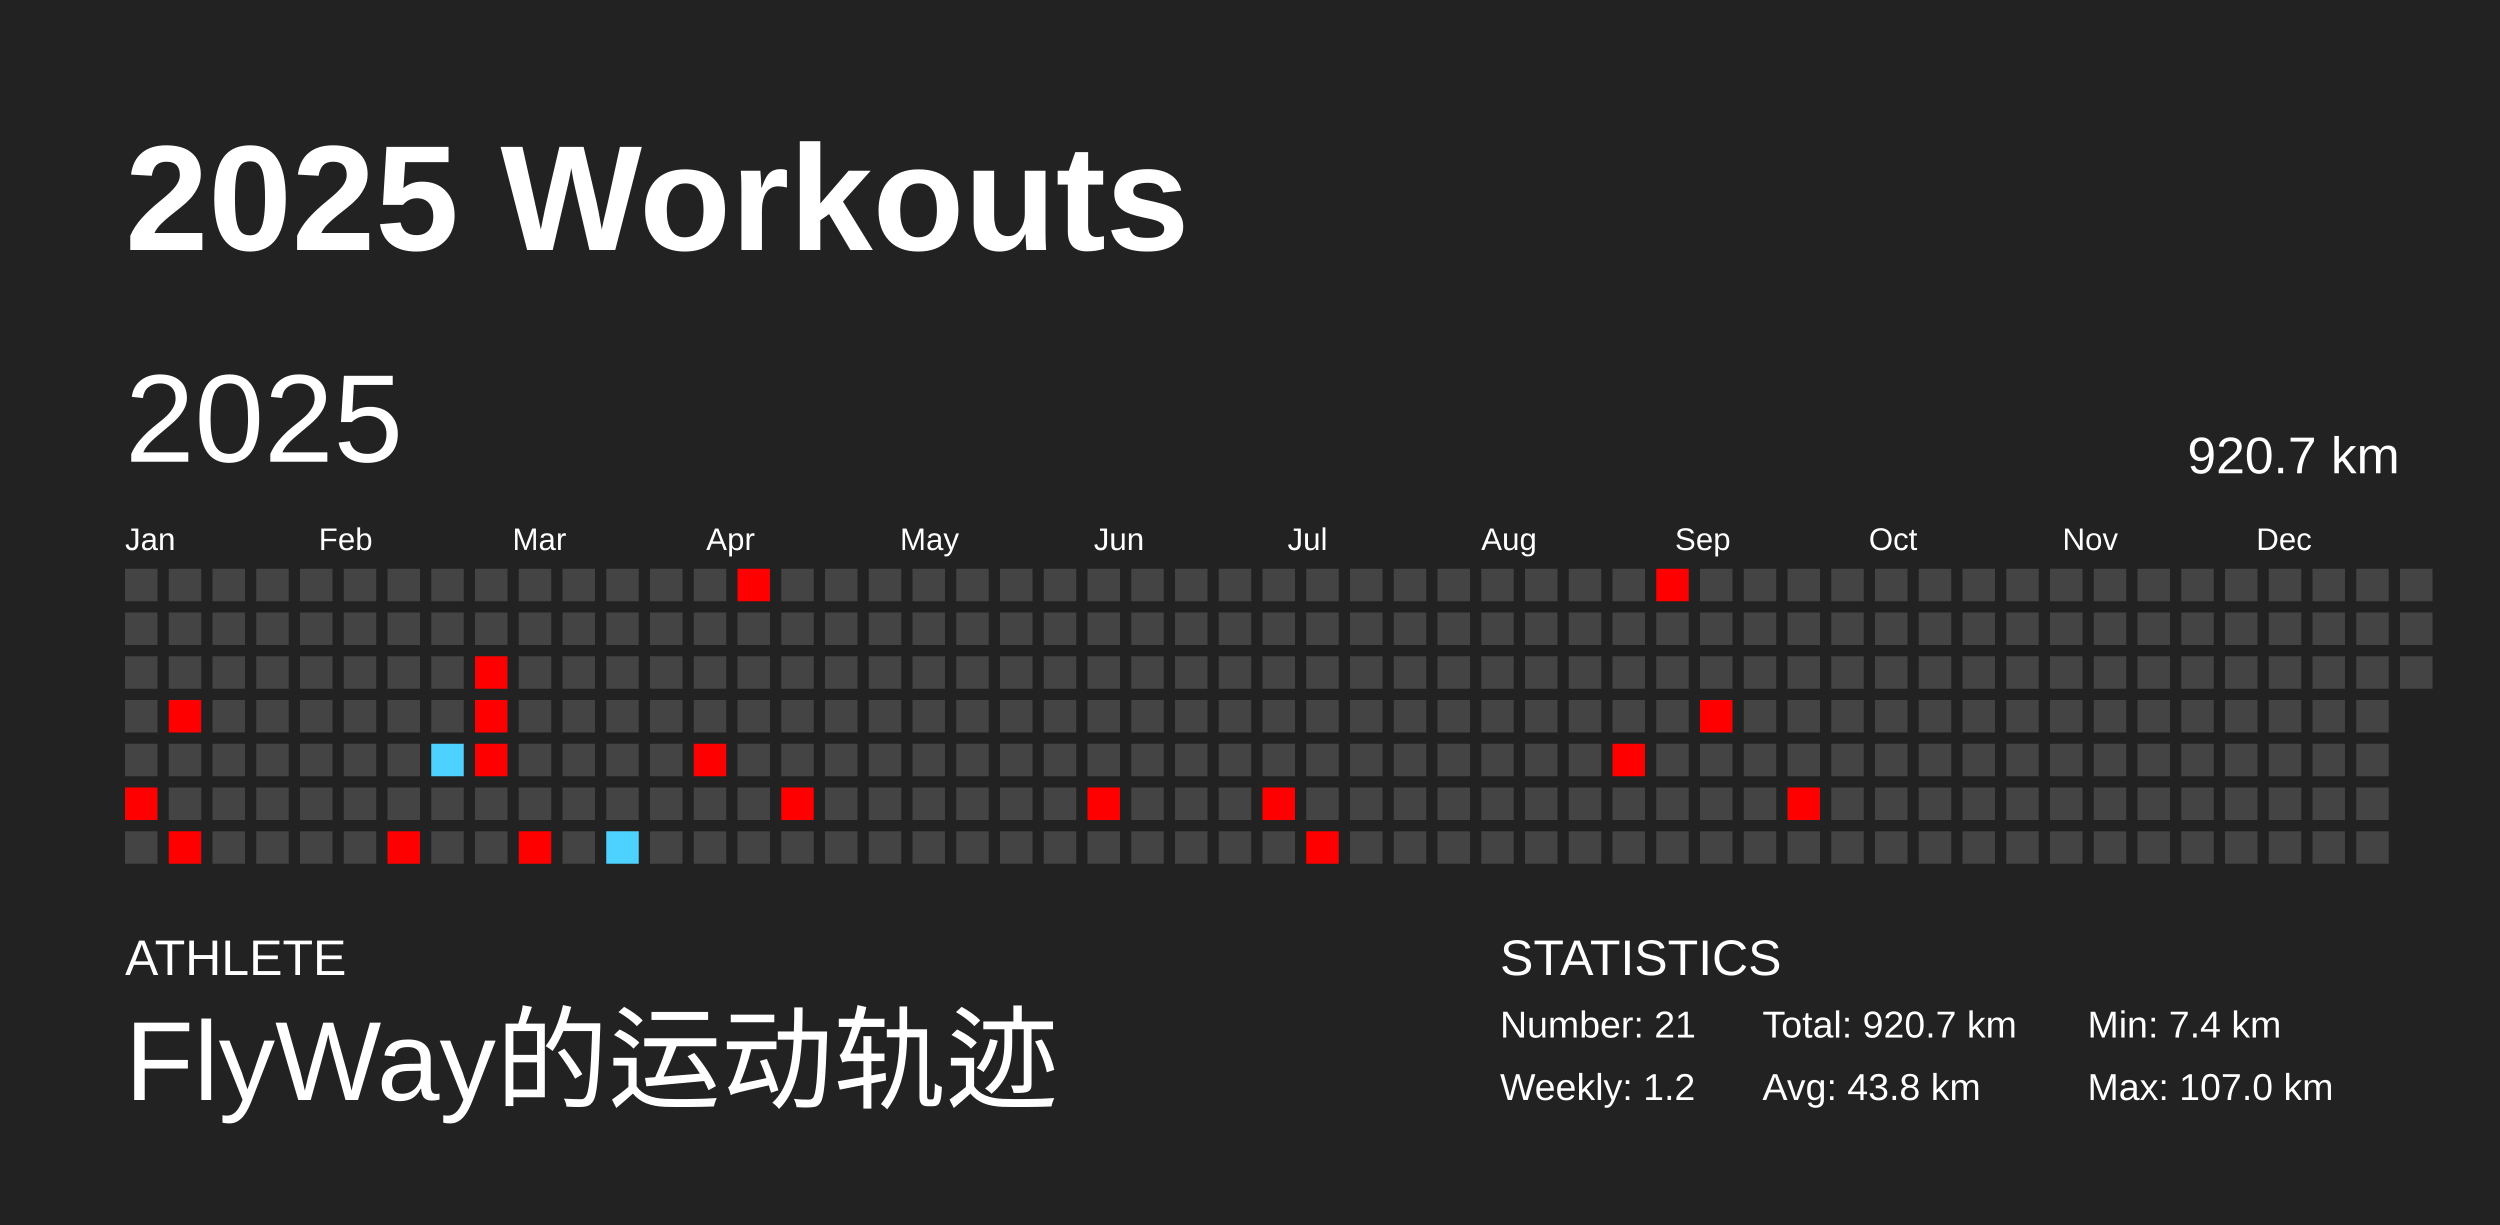
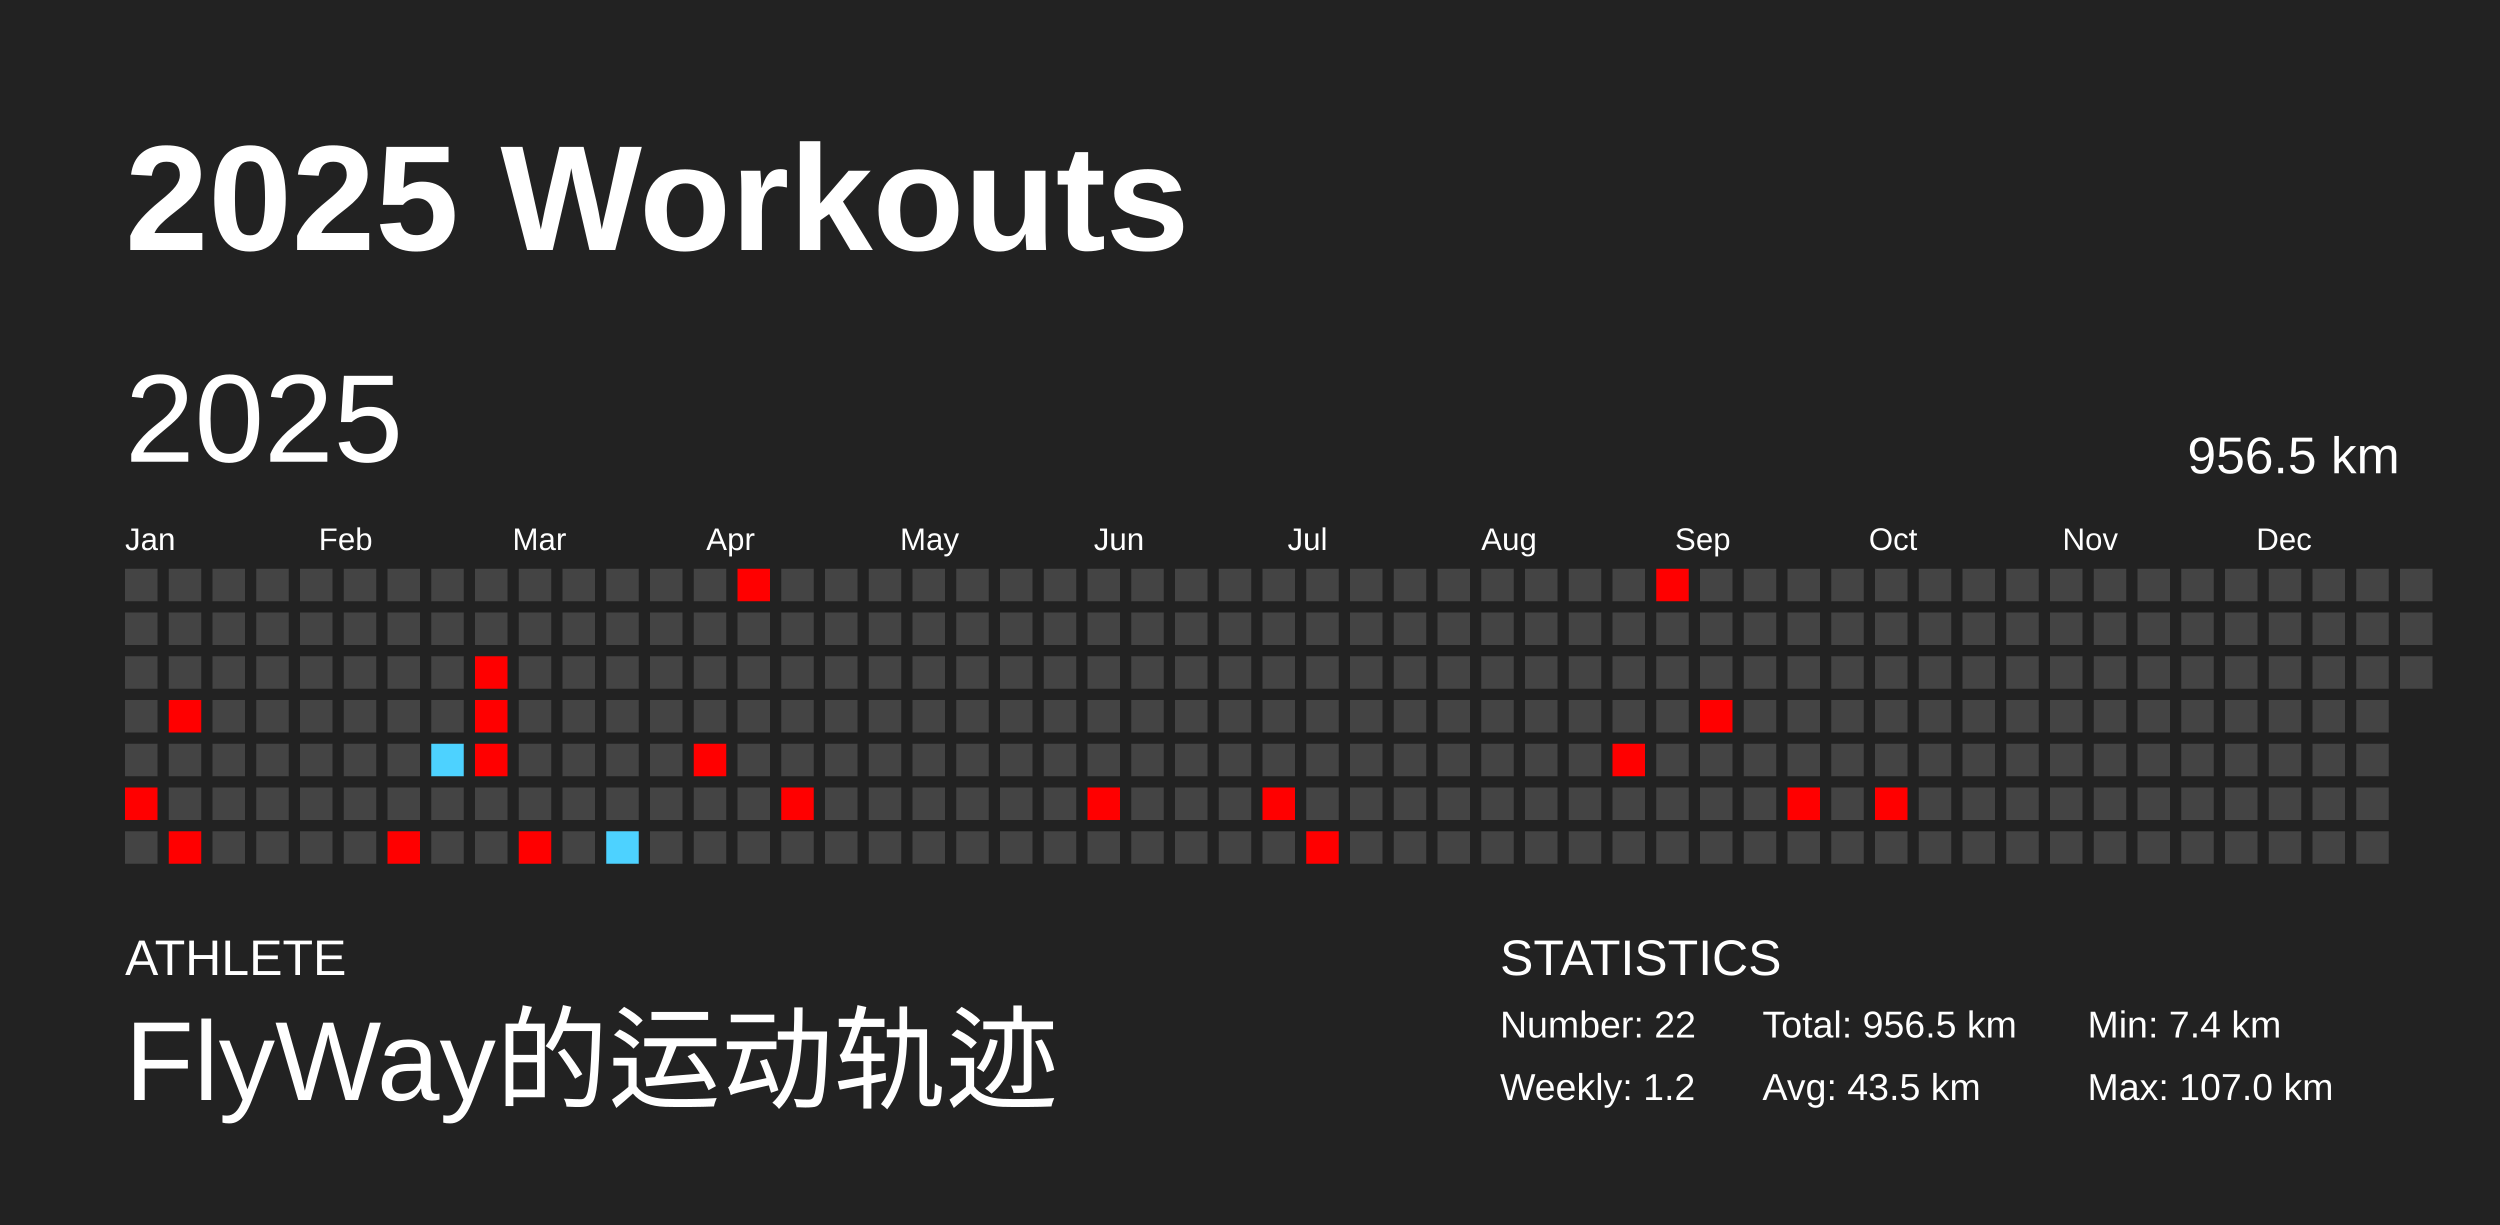
<svg xmlns="http://www.w3.org/2000/svg" baseProfile="full" height="98mm" version="1.1" viewBox="0,0,200,98" width="200mm">
  <defs />
  <rect fill="#222222" height="98" width="200" x="0" y="0" />
  <text fill="#FFFFFF" style="font-size:12px; font-family:Arial; font-weight:bold;" x="10" y="20">2025 Workouts</text>
  <text fill="#FFFFFF" style="font-size:4px; font-family:Arial" x="10" y="78">ATHLETE</text>
  <text fill="#FFFFFF" style="font-size:9px; font-family:Arial" x="10" y="88">FlyWay的运动轨迹</text>
  <text fill="#FFFFFF" style="font-size:4px; font-family:Arial" x="120" y="78">STATISTICS</text>
-   <text fill="#FFFFFF" style="font-size:3px; font-family:Arial" x="120" y="83">Number: 21</text>
+   <text fill="#FFFFFF" style="font-size:3px; font-family:Arial" x="120" y="83">Number: 22</text>
  <text fill="#FFFFFF" style="font-size:3px; font-family:Arial" x="120" y="88">Weekly: 1.2</text>
-   <text fill="#FFFFFF" style="font-size:3px; font-family:Arial" x="141" y="83">Total: 920.7 km</text>
-   <text fill="#FFFFFF" style="font-size:3px; font-family:Arial" x="141" y="88">Avg: 43.8 km</text>
+   <text fill="#FFFFFF" style="font-size:3px; font-family:Arial" x="141" y="83">Total: 956.5 km</text>
+   <text fill="#FFFFFF" style="font-size:3px; font-family:Arial" x="141" y="88">Avg: 43.5 km</text>
  <text fill="#FFFFFF" style="font-size:3px; font-family:Arial" x="167" y="83">Min: 7.4 km</text>
  <text fill="#FFFFFF" style="font-size:3px; font-family:Arial" x="167" y="88">Max: 107.0 km</text>
  <text dominant-baseline="hanging" fill="#FFFFFF" style="font-size:10.0px; font-family:Arial;" x="10" y="30">2025</text>
-   <text dominant-baseline="hanging" fill="#FFFFFF" style="font-size:4.125px; font-family:Arial;" x="175" y="35">920.7 km</text>
+   <text dominant-baseline="hanging" fill="#FFFFFF" style="font-size:4.125px; font-family:Arial;" x="175" y="35">956.5 km</text>
  <text fill="#FFFFFF" style="font-size:2.5px; font-family:Arial" x="10.0" y="44">Jan</text>
  <text fill="#FFFFFF" style="font-size:2.5px; font-family:Arial" x="25.5" y="44">Feb</text>
  <text fill="#FFFFFF" style="font-size:2.5px; font-family:Arial" x="41.0" y="44">Mar</text>
  <text fill="#FFFFFF" style="font-size:2.5px; font-family:Arial" x="56.5" y="44">Apr</text>
  <text fill="#FFFFFF" style="font-size:2.5px; font-family:Arial" x="72.0" y="44">May</text>
  <text fill="#FFFFFF" style="font-size:2.5px; font-family:Arial" x="87.5" y="44">Jun</text>
  <text fill="#FFFFFF" style="font-size:2.5px; font-family:Arial" x="103.0" y="44">Jul</text>
  <text fill="#FFFFFF" style="font-size:2.5px; font-family:Arial" x="118.5" y="44">Aug</text>
  <text fill="#FFFFFF" style="font-size:2.5px; font-family:Arial" x="134.0" y="44">Sep</text>
  <text fill="#FFFFFF" style="font-size:2.5px; font-family:Arial" x="149.5" y="44">Oct</text>
  <text fill="#FFFFFF" style="font-size:2.5px; font-family:Arial" x="165.0" y="44">Nov</text>
  <text fill="#FFFFFF" style="font-size:2.5px; font-family:Arial" x="180.5" y="44">Dec</text>
  <rect fill="#444444" height="2.6" width="2.6" x="10.0" y="45.5" />
  <rect fill="#444444" height="2.6" width="2.6" x="10.0" y="49.0" />
  <rect fill="#444444" height="2.6" width="2.6" x="10.0" y="52.5" />
  <rect fill="#444444" height="2.6" width="2.6" x="10.0" y="56.0" />
  <rect fill="#444444" height="2.6" width="2.6" x="10.0" y="59.5" />
  <rect fill="red" height="2.6" width="2.6" x="10.0" y="63.0" />
  <rect fill="#444444" height="2.6" width="2.6" x="10.0" y="66.5" />
  <rect fill="#444444" height="2.6" width="2.6" x="13.5" y="45.5" />
  <rect fill="#444444" height="2.6" width="2.6" x="13.5" y="49.0" />
  <rect fill="#444444" height="2.6" width="2.6" x="13.5" y="52.5" />
  <rect fill="red" height="2.6" width="2.6" x="13.5" y="56.0" />
  <rect fill="#444444" height="2.6" width="2.6" x="13.5" y="59.5" />
  <rect fill="#444444" height="2.6" width="2.6" x="13.5" y="63.0" />
  <rect fill="red" height="2.6" width="2.6" x="13.5" y="66.5" />
  <rect fill="#444444" height="2.6" width="2.6" x="17.0" y="45.5" />
  <rect fill="#444444" height="2.6" width="2.6" x="17.0" y="49.0" />
  <rect fill="#444444" height="2.6" width="2.6" x="17.0" y="52.5" />
  <rect fill="#444444" height="2.6" width="2.6" x="17.0" y="56.0" />
  <rect fill="#444444" height="2.6" width="2.6" x="17.0" y="59.5" />
  <rect fill="#444444" height="2.6" width="2.6" x="17.0" y="63.0" />
  <rect fill="#444444" height="2.6" width="2.6" x="17.0" y="66.5" />
  <rect fill="#444444" height="2.6" width="2.6" x="20.5" y="45.5" />
  <rect fill="#444444" height="2.6" width="2.6" x="20.5" y="49.0" />
  <rect fill="#444444" height="2.6" width="2.6" x="20.5" y="52.5" />
  <rect fill="#444444" height="2.6" width="2.6" x="20.5" y="56.0" />
  <rect fill="#444444" height="2.6" width="2.6" x="20.5" y="59.5" />
  <rect fill="#444444" height="2.6" width="2.6" x="20.5" y="63.0" />
  <rect fill="#444444" height="2.6" width="2.6" x="20.5" y="66.5" />
  <rect fill="#444444" height="2.6" width="2.6" x="24.0" y="45.5" />
  <rect fill="#444444" height="2.6" width="2.6" x="24.0" y="49.0" />
  <rect fill="#444444" height="2.6" width="2.6" x="24.0" y="52.5" />
  <rect fill="#444444" height="2.6" width="2.6" x="24.0" y="56.0" />
  <rect fill="#444444" height="2.6" width="2.6" x="24.0" y="59.5" />
  <rect fill="#444444" height="2.6" width="2.6" x="24.0" y="63.0" />
  <rect fill="#444444" height="2.6" width="2.6" x="24.0" y="66.5" />
  <rect fill="#444444" height="2.6" width="2.6" x="27.5" y="45.5" />
  <rect fill="#444444" height="2.6" width="2.6" x="27.5" y="49.0" />
  <rect fill="#444444" height="2.6" width="2.6" x="27.5" y="52.5" />
  <rect fill="#444444" height="2.6" width="2.6" x="27.5" y="56.0" />
  <rect fill="#444444" height="2.6" width="2.6" x="27.5" y="59.5" />
  <rect fill="#444444" height="2.6" width="2.6" x="27.5" y="63.0" />
  <rect fill="#444444" height="2.6" width="2.6" x="27.5" y="66.5" />
  <rect fill="#444444" height="2.6" width="2.6" x="31.0" y="45.5" />
  <rect fill="#444444" height="2.6" width="2.6" x="31.0" y="49.0" />
  <rect fill="#444444" height="2.6" width="2.6" x="31.0" y="52.5" />
  <rect fill="#444444" height="2.6" width="2.6" x="31.0" y="56.0" />
  <rect fill="#444444" height="2.6" width="2.6" x="31.0" y="59.5" />
  <rect fill="#444444" height="2.6" width="2.6" x="31.0" y="63.0" />
  <rect fill="red" height="2.6" width="2.6" x="31.0" y="66.5" />
  <rect fill="#444444" height="2.6" width="2.6" x="34.5" y="45.5" />
  <rect fill="#444444" height="2.6" width="2.6" x="34.5" y="49.0" />
  <rect fill="#444444" height="2.6" width="2.6" x="34.5" y="52.5" />
  <rect fill="#444444" height="2.6" width="2.6" x="34.5" y="56.0" />
  <rect fill="#4dd2ff" height="2.6" width="2.6" x="34.5" y="59.5" />
  <rect fill="#444444" height="2.6" width="2.6" x="34.5" y="63.0" />
  <rect fill="#444444" height="2.6" width="2.6" x="34.5" y="66.5" />
  <rect fill="#444444" height="2.6" width="2.6" x="38.0" y="45.5" />
  <rect fill="#444444" height="2.6" width="2.6" x="38.0" y="49.0" />
  <rect fill="red" height="2.6" width="2.6" x="38.0" y="52.5" />
  <rect fill="red" height="2.6" width="2.6" x="38.0" y="56.0" />
  <rect fill="red" height="2.6" width="2.6" x="38.0" y="59.5" />
  <rect fill="#444444" height="2.6" width="2.6" x="38.0" y="63.0" />
  <rect fill="#444444" height="2.6" width="2.6" x="38.0" y="66.5" />
  <rect fill="#444444" height="2.6" width="2.6" x="41.5" y="45.5" />
  <rect fill="#444444" height="2.6" width="2.6" x="41.5" y="49.0" />
  <rect fill="#444444" height="2.6" width="2.6" x="41.5" y="52.5" />
  <rect fill="#444444" height="2.6" width="2.6" x="41.5" y="56.0" />
  <rect fill="#444444" height="2.6" width="2.6" x="41.5" y="59.5" />
  <rect fill="#444444" height="2.6" width="2.6" x="41.5" y="63.0" />
  <rect fill="red" height="2.6" width="2.6" x="41.5" y="66.5" />
  <rect fill="#444444" height="2.6" width="2.6" x="45.0" y="45.5" />
  <rect fill="#444444" height="2.6" width="2.6" x="45.0" y="49.0" />
  <rect fill="#444444" height="2.6" width="2.6" x="45.0" y="52.5" />
  <rect fill="#444444" height="2.6" width="2.6" x="45.0" y="56.0" />
  <rect fill="#444444" height="2.6" width="2.6" x="45.0" y="59.5" />
  <rect fill="#444444" height="2.6" width="2.6" x="45.0" y="63.0" />
  <rect fill="#444444" height="2.6" width="2.6" x="45.0" y="66.5" />
  <rect fill="#444444" height="2.6" width="2.6" x="48.5" y="45.5" />
  <rect fill="#444444" height="2.6" width="2.6" x="48.5" y="49.0" />
  <rect fill="#444444" height="2.6" width="2.6" x="48.5" y="52.5" />
  <rect fill="#444444" height="2.6" width="2.6" x="48.5" y="56.0" />
  <rect fill="#444444" height="2.6" width="2.6" x="48.5" y="59.5" />
  <rect fill="#444444" height="2.6" width="2.6" x="48.5" y="63.0" />
  <rect fill="#4dd2ff" height="2.6" width="2.6" x="48.5" y="66.5" />
  <rect fill="#444444" height="2.6" width="2.6" x="52.0" y="45.5" />
  <rect fill="#444444" height="2.6" width="2.6" x="52.0" y="49.0" />
  <rect fill="#444444" height="2.6" width="2.6" x="52.0" y="52.5" />
  <rect fill="#444444" height="2.6" width="2.6" x="52.0" y="56.0" />
  <rect fill="#444444" height="2.6" width="2.6" x="52.0" y="59.5" />
  <rect fill="#444444" height="2.6" width="2.6" x="52.0" y="63.0" />
  <rect fill="#444444" height="2.6" width="2.6" x="52.0" y="66.5" />
  <rect fill="#444444" height="2.6" width="2.6" x="55.5" y="45.5" />
  <rect fill="#444444" height="2.6" width="2.6" x="55.5" y="49.0" />
  <rect fill="#444444" height="2.6" width="2.6" x="55.5" y="52.5" />
  <rect fill="#444444" height="2.6" width="2.6" x="55.5" y="56.0" />
  <rect fill="red" height="2.6" width="2.6" x="55.5" y="59.5" />
  <rect fill="#444444" height="2.6" width="2.6" x="55.5" y="63.0" />
  <rect fill="#444444" height="2.6" width="2.6" x="55.5" y="66.5" />
  <rect fill="red" height="2.6" width="2.6" x="59.0" y="45.5" />
  <rect fill="#444444" height="2.6" width="2.6" x="59.0" y="49.0" />
  <rect fill="#444444" height="2.6" width="2.6" x="59.0" y="52.5" />
  <rect fill="#444444" height="2.6" width="2.6" x="59.0" y="56.0" />
  <rect fill="#444444" height="2.6" width="2.6" x="59.0" y="59.5" />
  <rect fill="#444444" height="2.6" width="2.6" x="59.0" y="63.0" />
  <rect fill="#444444" height="2.6" width="2.6" x="59.0" y="66.5" />
  <rect fill="#444444" height="2.6" width="2.6" x="62.5" y="45.5" />
  <rect fill="#444444" height="2.6" width="2.6" x="62.5" y="49.0" />
  <rect fill="#444444" height="2.6" width="2.6" x="62.5" y="52.5" />
  <rect fill="#444444" height="2.6" width="2.6" x="62.5" y="56.0" />
  <rect fill="#444444" height="2.6" width="2.6" x="62.5" y="59.5" />
  <rect fill="red" height="2.6" width="2.6" x="62.5" y="63.0" />
  <rect fill="#444444" height="2.6" width="2.6" x="62.5" y="66.5" />
  <rect fill="#444444" height="2.6" width="2.6" x="66.0" y="45.5" />
  <rect fill="#444444" height="2.6" width="2.6" x="66.0" y="49.0" />
  <rect fill="#444444" height="2.6" width="2.6" x="66.0" y="52.5" />
  <rect fill="#444444" height="2.6" width="2.6" x="66.0" y="56.0" />
  <rect fill="#444444" height="2.6" width="2.6" x="66.0" y="59.5" />
  <rect fill="#444444" height="2.6" width="2.6" x="66.0" y="63.0" />
  <rect fill="#444444" height="2.6" width="2.6" x="66.0" y="66.5" />
  <rect fill="#444444" height="2.6" width="2.6" x="69.5" y="45.5" />
  <rect fill="#444444" height="2.6" width="2.6" x="69.5" y="49.0" />
  <rect fill="#444444" height="2.6" width="2.6" x="69.5" y="52.5" />
  <rect fill="#444444" height="2.6" width="2.6" x="69.5" y="56.0" />
  <rect fill="#444444" height="2.6" width="2.6" x="69.5" y="59.5" />
  <rect fill="#444444" height="2.6" width="2.6" x="69.5" y="63.0" />
  <rect fill="#444444" height="2.6" width="2.6" x="69.5" y="66.5" />
  <rect fill="#444444" height="2.6" width="2.6" x="73.0" y="45.5" />
  <rect fill="#444444" height="2.6" width="2.6" x="73.0" y="49.0" />
  <rect fill="#444444" height="2.6" width="2.6" x="73.0" y="52.5" />
  <rect fill="#444444" height="2.6" width="2.6" x="73.0" y="56.0" />
  <rect fill="#444444" height="2.6" width="2.6" x="73.0" y="59.5" />
  <rect fill="#444444" height="2.6" width="2.6" x="73.0" y="63.0" />
  <rect fill="#444444" height="2.6" width="2.6" x="73.0" y="66.5" />
  <rect fill="#444444" height="2.6" width="2.6" x="76.5" y="45.5" />
  <rect fill="#444444" height="2.6" width="2.6" x="76.5" y="49.0" />
  <rect fill="#444444" height="2.6" width="2.6" x="76.5" y="52.5" />
  <rect fill="#444444" height="2.6" width="2.6" x="76.5" y="56.0" />
  <rect fill="#444444" height="2.6" width="2.6" x="76.5" y="59.5" />
  <rect fill="#444444" height="2.6" width="2.6" x="76.5" y="63.0" />
  <rect fill="#444444" height="2.6" width="2.6" x="76.5" y="66.5" />
  <rect fill="#444444" height="2.6" width="2.6" x="80.0" y="45.5" />
  <rect fill="#444444" height="2.6" width="2.6" x="80.0" y="49.0" />
  <rect fill="#444444" height="2.6" width="2.6" x="80.0" y="52.5" />
  <rect fill="#444444" height="2.6" width="2.6" x="80.0" y="56.0" />
  <rect fill="#444444" height="2.6" width="2.6" x="80.0" y="59.5" />
  <rect fill="#444444" height="2.6" width="2.6" x="80.0" y="63.0" />
  <rect fill="#444444" height="2.6" width="2.6" x="80.0" y="66.5" />
  <rect fill="#444444" height="2.6" width="2.6" x="83.5" y="45.5" />
  <rect fill="#444444" height="2.6" width="2.6" x="83.5" y="49.0" />
  <rect fill="#444444" height="2.6" width="2.6" x="83.5" y="52.5" />
  <rect fill="#444444" height="2.6" width="2.6" x="83.5" y="56.0" />
  <rect fill="#444444" height="2.6" width="2.6" x="83.5" y="59.5" />
  <rect fill="#444444" height="2.6" width="2.6" x="83.5" y="63.0" />
  <rect fill="#444444" height="2.6" width="2.6" x="83.5" y="66.5" />
  <rect fill="#444444" height="2.6" width="2.6" x="87.0" y="45.5" />
  <rect fill="#444444" height="2.6" width="2.6" x="87.0" y="49.0" />
  <rect fill="#444444" height="2.6" width="2.6" x="87.0" y="52.5" />
  <rect fill="#444444" height="2.6" width="2.6" x="87.0" y="56.0" />
  <rect fill="#444444" height="2.6" width="2.6" x="87.0" y="59.5" />
  <rect fill="red" height="2.6" width="2.6" x="87.0" y="63.0" />
  <rect fill="#444444" height="2.6" width="2.6" x="87.0" y="66.5" />
  <rect fill="#444444" height="2.6" width="2.6" x="90.5" y="45.5" />
  <rect fill="#444444" height="2.6" width="2.6" x="90.5" y="49.0" />
  <rect fill="#444444" height="2.6" width="2.6" x="90.5" y="52.5" />
  <rect fill="#444444" height="2.6" width="2.6" x="90.5" y="56.0" />
  <rect fill="#444444" height="2.6" width="2.6" x="90.5" y="59.5" />
  <rect fill="#444444" height="2.6" width="2.6" x="90.5" y="63.0" />
  <rect fill="#444444" height="2.6" width="2.6" x="90.5" y="66.5" />
  <rect fill="#444444" height="2.6" width="2.6" x="94.0" y="45.5" />
  <rect fill="#444444" height="2.6" width="2.6" x="94.0" y="49.0" />
  <rect fill="#444444" height="2.6" width="2.6" x="94.0" y="52.5" />
  <rect fill="#444444" height="2.6" width="2.6" x="94.0" y="56.0" />
  <rect fill="#444444" height="2.6" width="2.6" x="94.0" y="59.5" />
  <rect fill="#444444" height="2.6" width="2.6" x="94.0" y="63.0" />
  <rect fill="#444444" height="2.6" width="2.6" x="94.0" y="66.5" />
  <rect fill="#444444" height="2.6" width="2.6" x="97.5" y="45.5" />
  <rect fill="#444444" height="2.6" width="2.6" x="97.5" y="49.0" />
  <rect fill="#444444" height="2.6" width="2.6" x="97.5" y="52.5" />
  <rect fill="#444444" height="2.6" width="2.6" x="97.5" y="56.0" />
  <rect fill="#444444" height="2.6" width="2.6" x="97.5" y="59.5" />
  <rect fill="#444444" height="2.6" width="2.6" x="97.5" y="63.0" />
  <rect fill="#444444" height="2.6" width="2.6" x="97.5" y="66.5" />
  <rect fill="#444444" height="2.6" width="2.6" x="101.0" y="45.5" />
  <rect fill="#444444" height="2.6" width="2.6" x="101.0" y="49.0" />
  <rect fill="#444444" height="2.6" width="2.6" x="101.0" y="52.5" />
  <rect fill="#444444" height="2.6" width="2.6" x="101.0" y="56.0" />
  <rect fill="#444444" height="2.6" width="2.6" x="101.0" y="59.5" />
  <rect fill="red" height="2.6" width="2.6" x="101.0" y="63.0" />
  <rect fill="#444444" height="2.6" width="2.6" x="101.0" y="66.5" />
  <rect fill="#444444" height="2.6" width="2.6" x="104.5" y="45.5" />
  <rect fill="#444444" height="2.6" width="2.6" x="104.5" y="49.0" />
  <rect fill="#444444" height="2.6" width="2.6" x="104.5" y="52.5" />
  <rect fill="#444444" height="2.6" width="2.6" x="104.5" y="56.0" />
  <rect fill="#444444" height="2.6" width="2.6" x="104.5" y="59.5" />
  <rect fill="#444444" height="2.6" width="2.6" x="104.5" y="63.0" />
  <rect fill="red" height="2.6" width="2.6" x="104.5" y="66.5" />
  <rect fill="#444444" height="2.6" width="2.6" x="108.0" y="45.5" />
  <rect fill="#444444" height="2.6" width="2.6" x="108.0" y="49.0" />
  <rect fill="#444444" height="2.6" width="2.6" x="108.0" y="52.5" />
  <rect fill="#444444" height="2.6" width="2.6" x="108.0" y="56.0" />
  <rect fill="#444444" height="2.6" width="2.6" x="108.0" y="59.5" />
  <rect fill="#444444" height="2.6" width="2.6" x="108.0" y="63.0" />
  <rect fill="#444444" height="2.6" width="2.6" x="108.0" y="66.5" />
  <rect fill="#444444" height="2.6" width="2.6" x="111.5" y="45.5" />
  <rect fill="#444444" height="2.6" width="2.6" x="111.5" y="49.0" />
  <rect fill="#444444" height="2.6" width="2.6" x="111.5" y="52.5" />
  <rect fill="#444444" height="2.6" width="2.6" x="111.5" y="56.0" />
  <rect fill="#444444" height="2.6" width="2.6" x="111.5" y="59.5" />
  <rect fill="#444444" height="2.6" width="2.6" x="111.5" y="63.0" />
  <rect fill="#444444" height="2.6" width="2.6" x="111.5" y="66.5" />
  <rect fill="#444444" height="2.6" width="2.6" x="115.0" y="45.5" />
  <rect fill="#444444" height="2.6" width="2.6" x="115.0" y="49.0" />
  <rect fill="#444444" height="2.6" width="2.6" x="115.0" y="52.5" />
  <rect fill="#444444" height="2.6" width="2.6" x="115.0" y="56.0" />
  <rect fill="#444444" height="2.6" width="2.6" x="115.0" y="59.5" />
  <rect fill="#444444" height="2.6" width="2.6" x="115.0" y="63.0" />
  <rect fill="#444444" height="2.6" width="2.6" x="115.0" y="66.5" />
  <rect fill="#444444" height="2.6" width="2.6" x="118.5" y="45.5" />
  <rect fill="#444444" height="2.6" width="2.6" x="118.5" y="49.0" />
  <rect fill="#444444" height="2.6" width="2.6" x="118.5" y="52.5" />
  <rect fill="#444444" height="2.6" width="2.6" x="118.5" y="56.0" />
  <rect fill="#444444" height="2.6" width="2.6" x="118.5" y="59.5" />
  <rect fill="#444444" height="2.6" width="2.6" x="118.5" y="63.0" />
  <rect fill="#444444" height="2.6" width="2.6" x="118.5" y="66.5" />
  <rect fill="#444444" height="2.6" width="2.6" x="122.0" y="45.5" />
  <rect fill="#444444" height="2.6" width="2.6" x="122.0" y="49.0" />
  <rect fill="#444444" height="2.6" width="2.6" x="122.0" y="52.5" />
  <rect fill="#444444" height="2.6" width="2.6" x="122.0" y="56.0" />
  <rect fill="#444444" height="2.6" width="2.6" x="122.0" y="59.5" />
  <rect fill="#444444" height="2.6" width="2.6" x="122.0" y="63.0" />
  <rect fill="#444444" height="2.6" width="2.6" x="122.0" y="66.5" />
  <rect fill="#444444" height="2.6" width="2.6" x="125.5" y="45.5" />
  <rect fill="#444444" height="2.6" width="2.6" x="125.5" y="49.0" />
  <rect fill="#444444" height="2.6" width="2.6" x="125.5" y="52.5" />
  <rect fill="#444444" height="2.6" width="2.6" x="125.5" y="56.0" />
  <rect fill="#444444" height="2.6" width="2.6" x="125.5" y="59.5" />
  <rect fill="#444444" height="2.6" width="2.6" x="125.5" y="63.0" />
  <rect fill="#444444" height="2.6" width="2.6" x="125.5" y="66.5" />
  <rect fill="#444444" height="2.6" width="2.6" x="129.0" y="45.5" />
  <rect fill="#444444" height="2.6" width="2.6" x="129.0" y="49.0" />
  <rect fill="#444444" height="2.6" width="2.6" x="129.0" y="52.5" />
  <rect fill="#444444" height="2.6" width="2.6" x="129.0" y="56.0" />
  <rect fill="red" height="2.6" width="2.6" x="129.0" y="59.5" />
  <rect fill="#444444" height="2.6" width="2.6" x="129.0" y="63.0" />
  <rect fill="#444444" height="2.6" width="2.6" x="129.0" y="66.5" />
  <rect fill="red" height="2.6" width="2.6" x="132.5" y="45.5" />
  <rect fill="#444444" height="2.6" width="2.6" x="132.5" y="49.0" />
  <rect fill="#444444" height="2.6" width="2.6" x="132.5" y="52.5" />
  <rect fill="#444444" height="2.6" width="2.6" x="132.5" y="56.0" />
  <rect fill="#444444" height="2.6" width="2.6" x="132.5" y="59.5" />
  <rect fill="#444444" height="2.6" width="2.6" x="132.5" y="63.0" />
  <rect fill="#444444" height="2.6" width="2.6" x="132.5" y="66.5" />
  <rect fill="#444444" height="2.6" width="2.6" x="136.0" y="45.5" />
  <rect fill="#444444" height="2.6" width="2.6" x="136.0" y="49.0" />
  <rect fill="#444444" height="2.6" width="2.6" x="136.0" y="52.5" />
  <rect fill="red" height="2.6" width="2.6" x="136.0" y="56.0" />
  <rect fill="#444444" height="2.6" width="2.6" x="136.0" y="59.5" />
  <rect fill="#444444" height="2.6" width="2.6" x="136.0" y="63.0" />
  <rect fill="#444444" height="2.6" width="2.6" x="136.0" y="66.5" />
  <rect fill="#444444" height="2.6" width="2.6" x="139.5" y="45.5" />
  <rect fill="#444444" height="2.6" width="2.6" x="139.5" y="49.0" />
  <rect fill="#444444" height="2.6" width="2.6" x="139.5" y="52.5" />
  <rect fill="#444444" height="2.6" width="2.6" x="139.5" y="56.0" />
  <rect fill="#444444" height="2.6" width="2.6" x="139.5" y="59.5" />
  <rect fill="#444444" height="2.6" width="2.6" x="139.5" y="63.0" />
  <rect fill="#444444" height="2.6" width="2.6" x="139.5" y="66.5" />
  <rect fill="#444444" height="2.6" width="2.6" x="143.0" y="45.5" />
  <rect fill="#444444" height="2.6" width="2.6" x="143.0" y="49.0" />
  <rect fill="#444444" height="2.6" width="2.6" x="143.0" y="52.5" />
  <rect fill="#444444" height="2.6" width="2.6" x="143.0" y="56.0" />
  <rect fill="#444444" height="2.6" width="2.6" x="143.0" y="59.5" />
  <rect fill="red" height="2.6" width="2.6" x="143.0" y="63.0" />
  <rect fill="#444444" height="2.6" width="2.6" x="143.0" y="66.5" />
  <rect fill="#444444" height="2.6" width="2.6" x="146.5" y="45.5" />
  <rect fill="#444444" height="2.6" width="2.6" x="146.5" y="49.0" />
  <rect fill="#444444" height="2.6" width="2.6" x="146.5" y="52.5" />
  <rect fill="#444444" height="2.6" width="2.6" x="146.5" y="56.0" />
  <rect fill="#444444" height="2.6" width="2.6" x="146.5" y="59.5" />
  <rect fill="#444444" height="2.6" width="2.6" x="146.5" y="63.0" />
  <rect fill="#444444" height="2.6" width="2.6" x="146.5" y="66.5" />
  <rect fill="#444444" height="2.6" width="2.6" x="150.0" y="45.5" />
  <rect fill="#444444" height="2.6" width="2.6" x="150.0" y="49.0" />
  <rect fill="#444444" height="2.6" width="2.6" x="150.0" y="52.5" />
  <rect fill="#444444" height="2.6" width="2.6" x="150.0" y="56.0" />
  <rect fill="#444444" height="2.6" width="2.6" x="150.0" y="59.5" />
-   <rect fill="#444444" height="2.6" width="2.6" x="150.0" y="63.0" />
+   <rect fill="red" height="2.6" width="2.6" x="150.0" y="63.0" />
  <rect fill="#444444" height="2.6" width="2.6" x="150.0" y="66.5" />
  <rect fill="#444444" height="2.6" width="2.6" x="153.5" y="45.5" />
  <rect fill="#444444" height="2.6" width="2.6" x="153.5" y="49.0" />
  <rect fill="#444444" height="2.6" width="2.6" x="153.5" y="52.5" />
  <rect fill="#444444" height="2.6" width="2.6" x="153.5" y="56.0" />
  <rect fill="#444444" height="2.6" width="2.6" x="153.5" y="59.5" />
  <rect fill="#444444" height="2.6" width="2.6" x="153.5" y="63.0" />
  <rect fill="#444444" height="2.6" width="2.6" x="153.5" y="66.5" />
  <rect fill="#444444" height="2.6" width="2.6" x="157.0" y="45.5" />
  <rect fill="#444444" height="2.6" width="2.6" x="157.0" y="49.0" />
  <rect fill="#444444" height="2.6" width="2.6" x="157.0" y="52.5" />
  <rect fill="#444444" height="2.6" width="2.6" x="157.0" y="56.0" />
  <rect fill="#444444" height="2.6" width="2.6" x="157.0" y="59.5" />
  <rect fill="#444444" height="2.6" width="2.6" x="157.0" y="63.0" />
  <rect fill="#444444" height="2.6" width="2.6" x="157.0" y="66.5" />
  <rect fill="#444444" height="2.6" width="2.6" x="160.5" y="45.5" />
  <rect fill="#444444" height="2.6" width="2.6" x="160.5" y="49.0" />
  <rect fill="#444444" height="2.6" width="2.6" x="160.5" y="52.5" />
  <rect fill="#444444" height="2.6" width="2.6" x="160.5" y="56.0" />
  <rect fill="#444444" height="2.6" width="2.6" x="160.5" y="59.5" />
  <rect fill="#444444" height="2.6" width="2.6" x="160.5" y="63.0" />
  <rect fill="#444444" height="2.6" width="2.6" x="160.5" y="66.5" />
  <rect fill="#444444" height="2.6" width="2.6" x="164.0" y="45.5" />
  <rect fill="#444444" height="2.6" width="2.6" x="164.0" y="49.0" />
  <rect fill="#444444" height="2.6" width="2.6" x="164.0" y="52.5" />
  <rect fill="#444444" height="2.6" width="2.6" x="164.0" y="56.0" />
  <rect fill="#444444" height="2.6" width="2.6" x="164.0" y="59.5" />
  <rect fill="#444444" height="2.6" width="2.6" x="164.0" y="63.0" />
  <rect fill="#444444" height="2.6" width="2.6" x="164.0" y="66.5" />
  <rect fill="#444444" height="2.6" width="2.6" x="167.5" y="45.5" />
  <rect fill="#444444" height="2.6" width="2.6" x="167.5" y="49.0" />
  <rect fill="#444444" height="2.6" width="2.6" x="167.5" y="52.5" />
  <rect fill="#444444" height="2.6" width="2.6" x="167.5" y="56.0" />
  <rect fill="#444444" height="2.6" width="2.6" x="167.5" y="59.5" />
  <rect fill="#444444" height="2.6" width="2.6" x="167.5" y="63.0" />
  <rect fill="#444444" height="2.6" width="2.6" x="167.5" y="66.5" />
  <rect fill="#444444" height="2.6" width="2.6" x="171.0" y="45.5" />
  <rect fill="#444444" height="2.6" width="2.6" x="171.0" y="49.0" />
  <rect fill="#444444" height="2.6" width="2.6" x="171.0" y="52.5" />
  <rect fill="#444444" height="2.6" width="2.6" x="171.0" y="56.0" />
  <rect fill="#444444" height="2.6" width="2.6" x="171.0" y="59.5" />
  <rect fill="#444444" height="2.6" width="2.6" x="171.0" y="63.0" />
  <rect fill="#444444" height="2.6" width="2.6" x="171.0" y="66.5" />
  <rect fill="#444444" height="2.6" width="2.6" x="174.5" y="45.5" />
  <rect fill="#444444" height="2.6" width="2.6" x="174.5" y="49.0" />
  <rect fill="#444444" height="2.6" width="2.6" x="174.5" y="52.5" />
  <rect fill="#444444" height="2.6" width="2.6" x="174.5" y="56.0" />
  <rect fill="#444444" height="2.6" width="2.6" x="174.5" y="59.5" />
  <rect fill="#444444" height="2.6" width="2.6" x="174.5" y="63.0" />
  <rect fill="#444444" height="2.6" width="2.6" x="174.5" y="66.5" />
  <rect fill="#444444" height="2.6" width="2.6" x="178.0" y="45.5" />
  <rect fill="#444444" height="2.6" width="2.6" x="178.0" y="49.0" />
  <rect fill="#444444" height="2.6" width="2.6" x="178.0" y="52.5" />
  <rect fill="#444444" height="2.6" width="2.6" x="178.0" y="56.0" />
  <rect fill="#444444" height="2.6" width="2.6" x="178.0" y="59.5" />
  <rect fill="#444444" height="2.6" width="2.6" x="178.0" y="63.0" />
  <rect fill="#444444" height="2.6" width="2.6" x="178.0" y="66.5" />
  <rect fill="#444444" height="2.6" width="2.6" x="181.5" y="45.5" />
  <rect fill="#444444" height="2.6" width="2.6" x="181.5" y="49.0" />
  <rect fill="#444444" height="2.6" width="2.6" x="181.5" y="52.5" />
  <rect fill="#444444" height="2.6" width="2.6" x="181.5" y="56.0" />
  <rect fill="#444444" height="2.6" width="2.6" x="181.5" y="59.5" />
  <rect fill="#444444" height="2.6" width="2.6" x="181.5" y="63.0" />
  <rect fill="#444444" height="2.6" width="2.6" x="181.5" y="66.5" />
  <rect fill="#444444" height="2.6" width="2.6" x="185.0" y="45.5" />
  <rect fill="#444444" height="2.6" width="2.6" x="185.0" y="49.0" />
  <rect fill="#444444" height="2.6" width="2.6" x="185.0" y="52.5" />
  <rect fill="#444444" height="2.6" width="2.6" x="185.0" y="56.0" />
  <rect fill="#444444" height="2.6" width="2.6" x="185.0" y="59.5" />
  <rect fill="#444444" height="2.6" width="2.6" x="185.0" y="63.0" />
  <rect fill="#444444" height="2.6" width="2.6" x="185.0" y="66.5" />
  <rect fill="#444444" height="2.6" width="2.6" x="188.5" y="45.5" />
  <rect fill="#444444" height="2.6" width="2.6" x="188.5" y="49.0" />
  <rect fill="#444444" height="2.6" width="2.6" x="188.5" y="52.5" />
  <rect fill="#444444" height="2.6" width="2.6" x="188.5" y="56.0" />
  <rect fill="#444444" height="2.6" width="2.6" x="188.5" y="59.5" />
  <rect fill="#444444" height="2.6" width="2.6" x="188.5" y="63.0" />
  <rect fill="#444444" height="2.6" width="2.6" x="188.5" y="66.5" />
  <rect fill="#444444" height="2.6" width="2.6" x="192.0" y="45.5" />
  <rect fill="#444444" height="2.6" width="2.6" x="192.0" y="49.0" />
  <rect fill="#444444" height="2.6" width="2.6" x="192.0" y="52.5" />
</svg>
